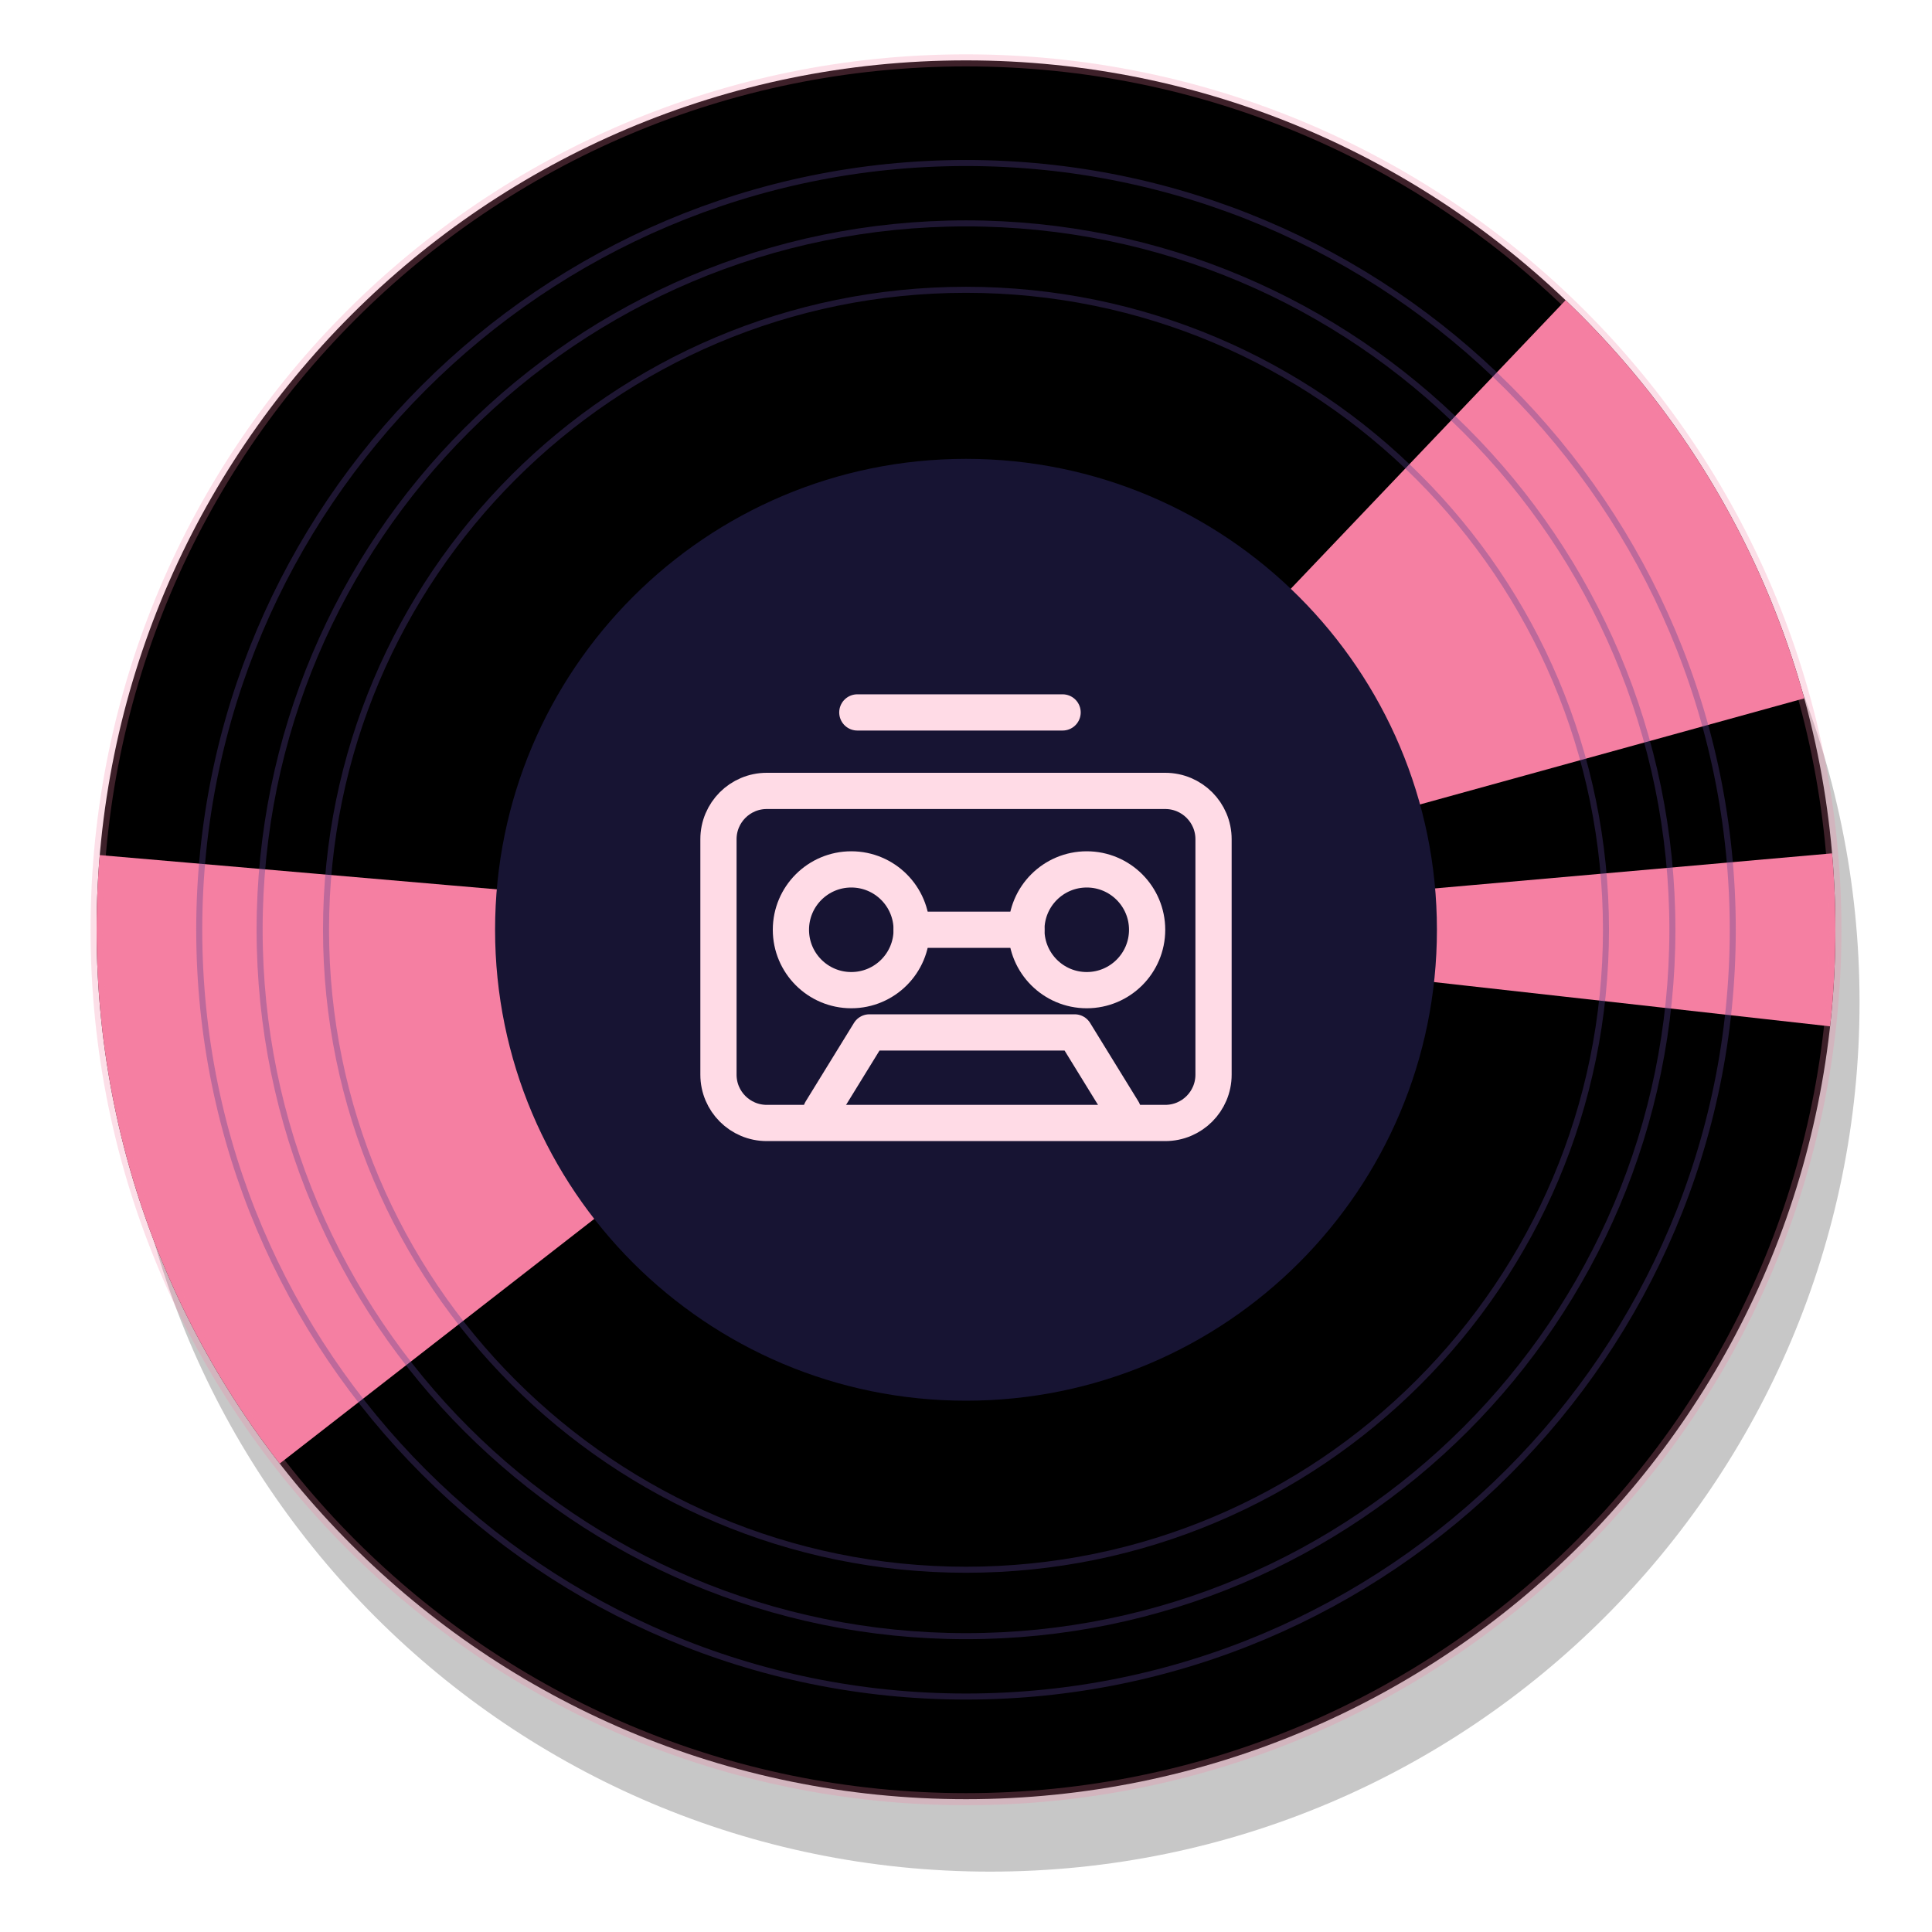
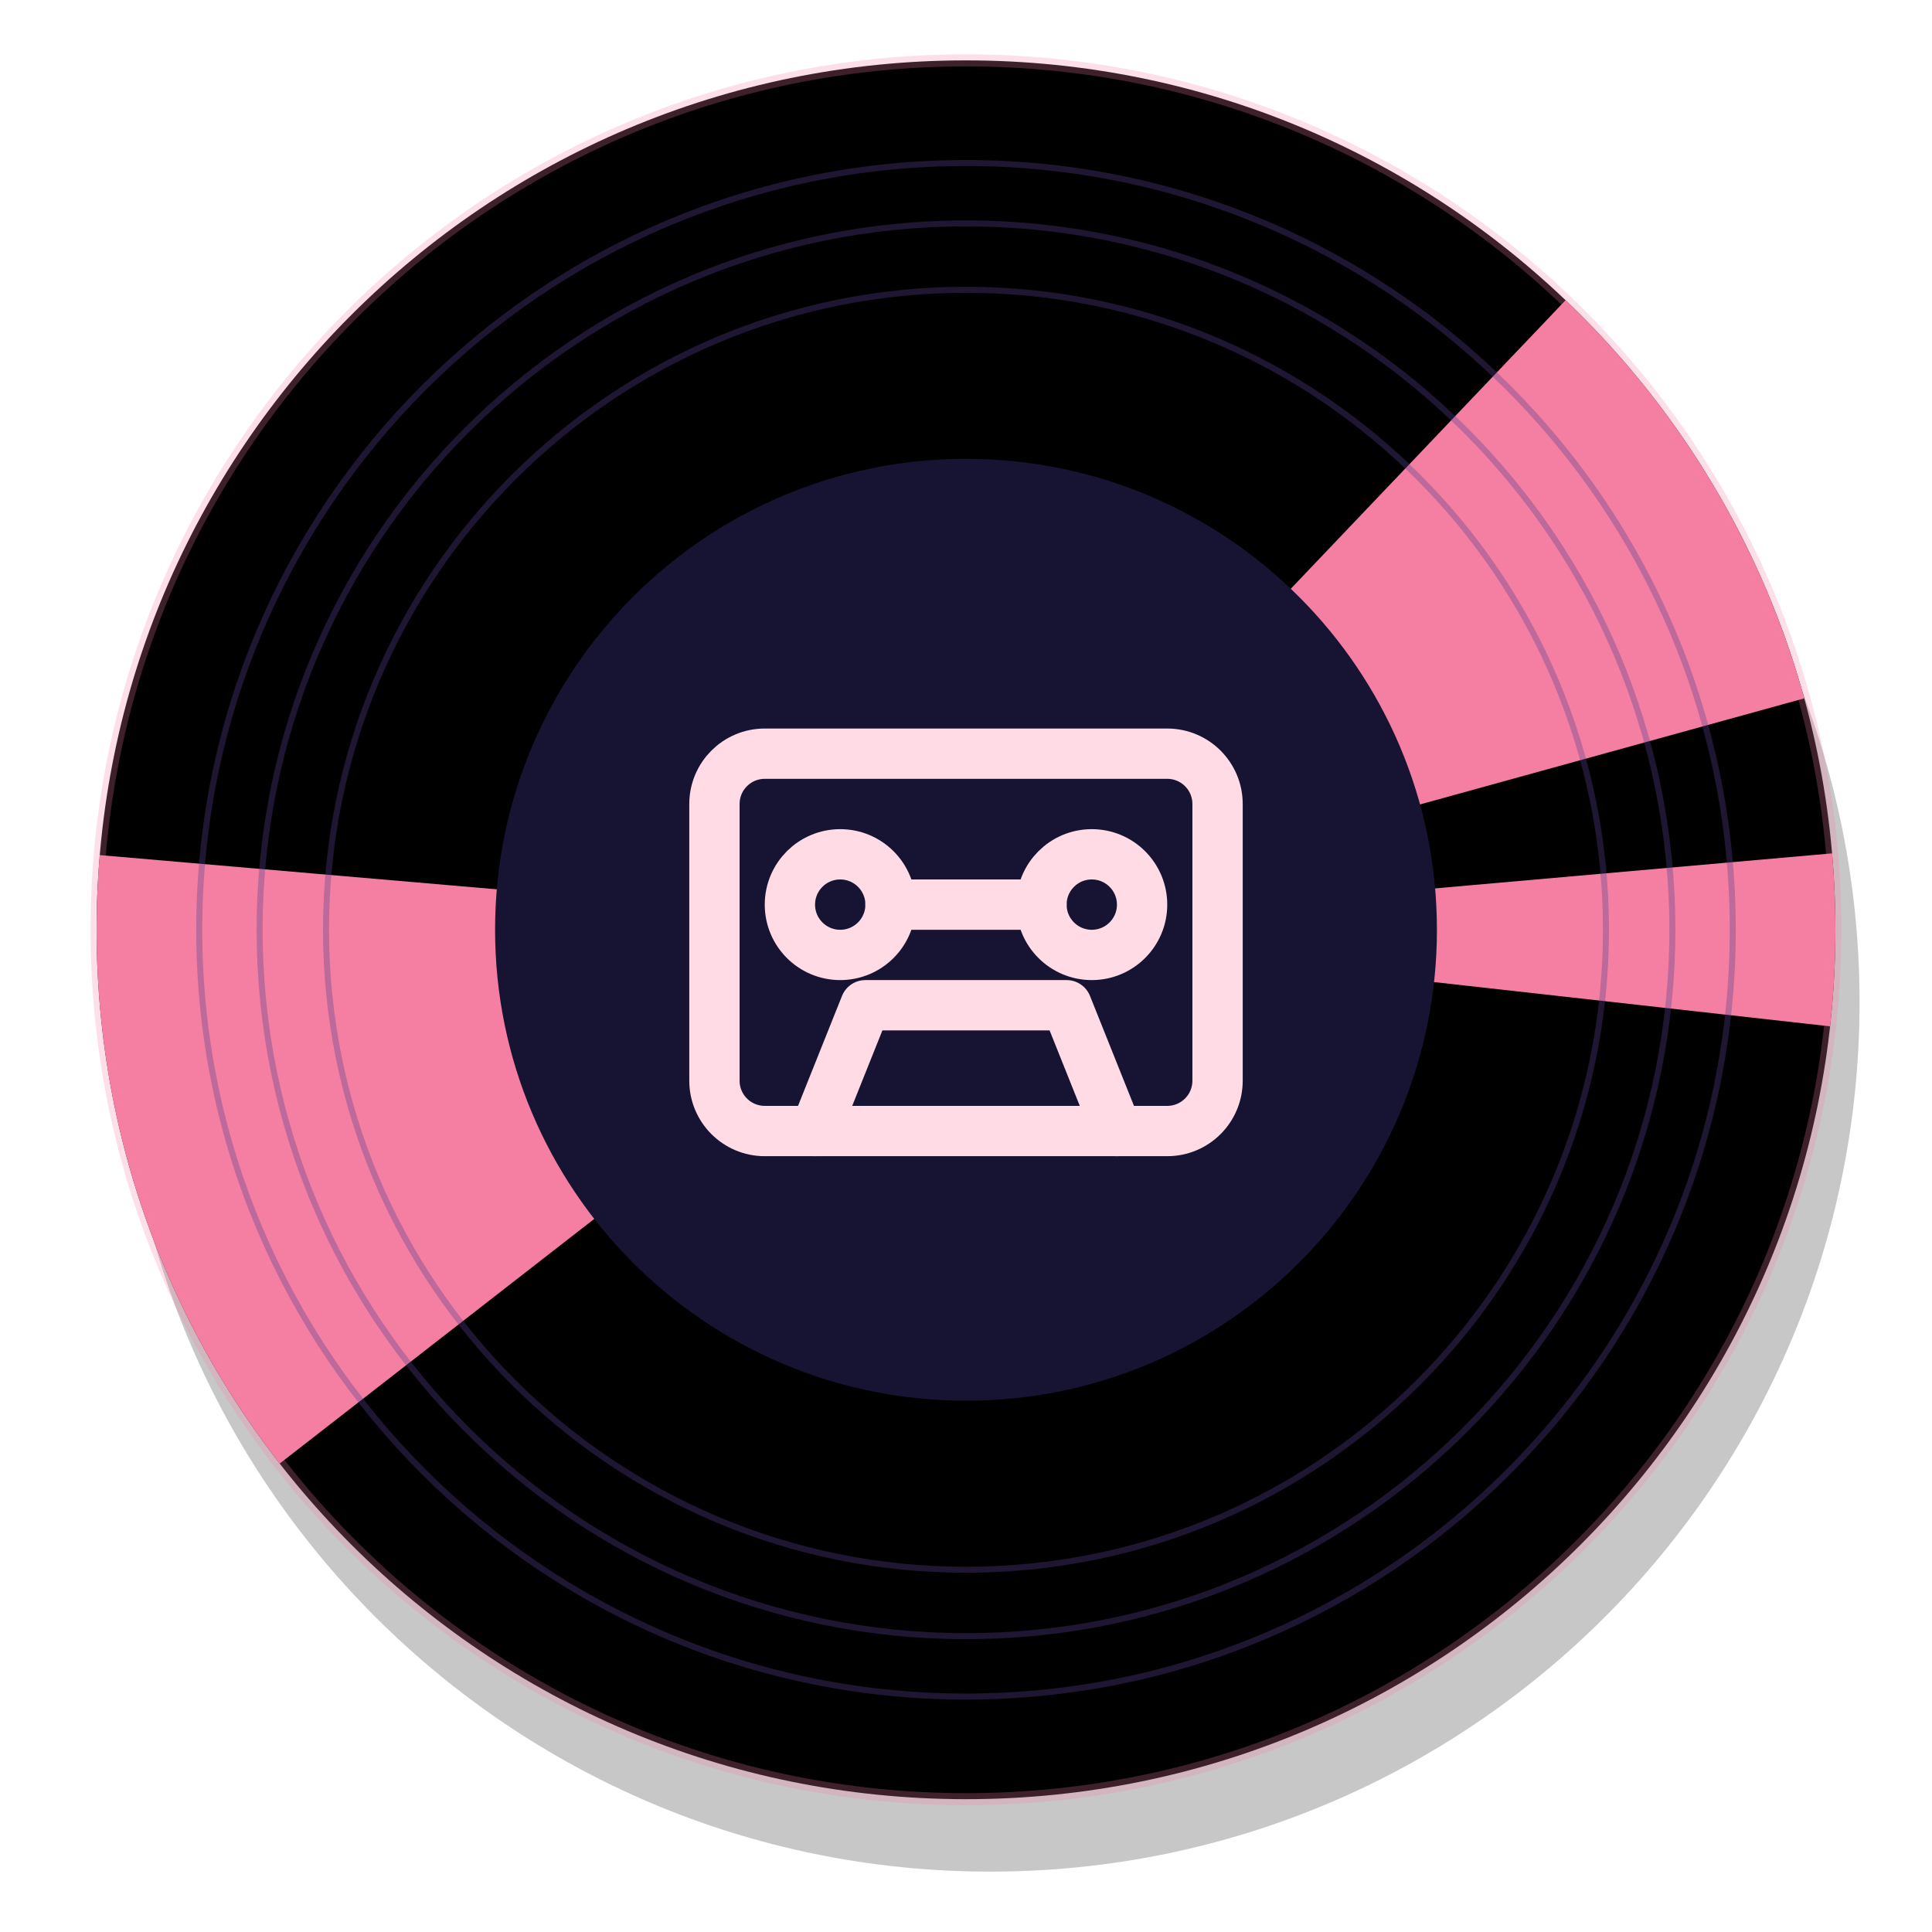
<svg xmlns="http://www.w3.org/2000/svg" viewBox="0 0 320 320">
  <defs>
    <clipPath id="record">
      <circle cx="160" cy="154" r="144" />
    </clipPath>
  </defs>
  <ellipse cx="164" cy="166" rx="144" ry="144" fill="#000000" opacity=".22" />
  <circle cx="160" cy="154" r="144" fill="#000000" />
  <g clip-path="url(#record)" fill="#F57FA2">
    <path d="M160 154 280 28 323 109Z" />
    <path d="M160 154 330 139 330 173Z" />
    <path d="M160 154-14 139-2 280Z" />
  </g>
  <g fill="none" stroke="#56408E" opacity=".35">
    <circle cx="160" cy="154" r="127" />
    <circle cx="160" cy="154" r="117" />
    <circle cx="160" cy="154" r="106" />
  </g>
  <circle cx="160" cy="154" r="78" fill="#171433" />
  <g transform="translate(110 104)" color="#FFDBE6" stroke="#FFDBE6" fill="none" stroke-width="6" stroke-linecap="round" stroke-linejoin="round">
-     <rect x="9" y="27" width="82" height="55" rx="8" />
-     <circle cx="31" cy="50" r="10" />
-     <circle cx="70" cy="50" r="10" />
-     <path d="M41 50h19M26 80l8-13h34l8 13M32 14h34" />
+     <rect transform="scale(4.166667)" stroke-width="2" x="2" y="5" width="20" height="15" rx="2" />
+     <circle transform="scale(4.166667)" stroke-width="2" cx="7" cy="11" r="2" />
+     <circle transform="scale(4.166667)" stroke-width="2" cx="17" cy="11" r="2" />
+     <path transform="scale(4.166667)" stroke-width="2" d="M9 11h6M6 20l2-5h8l2 5" />
  </g>
  <circle cx="160" cy="154" r="144" fill="none" stroke="#F57FA2" stroke-width="2" opacity=".25" />
</svg>
